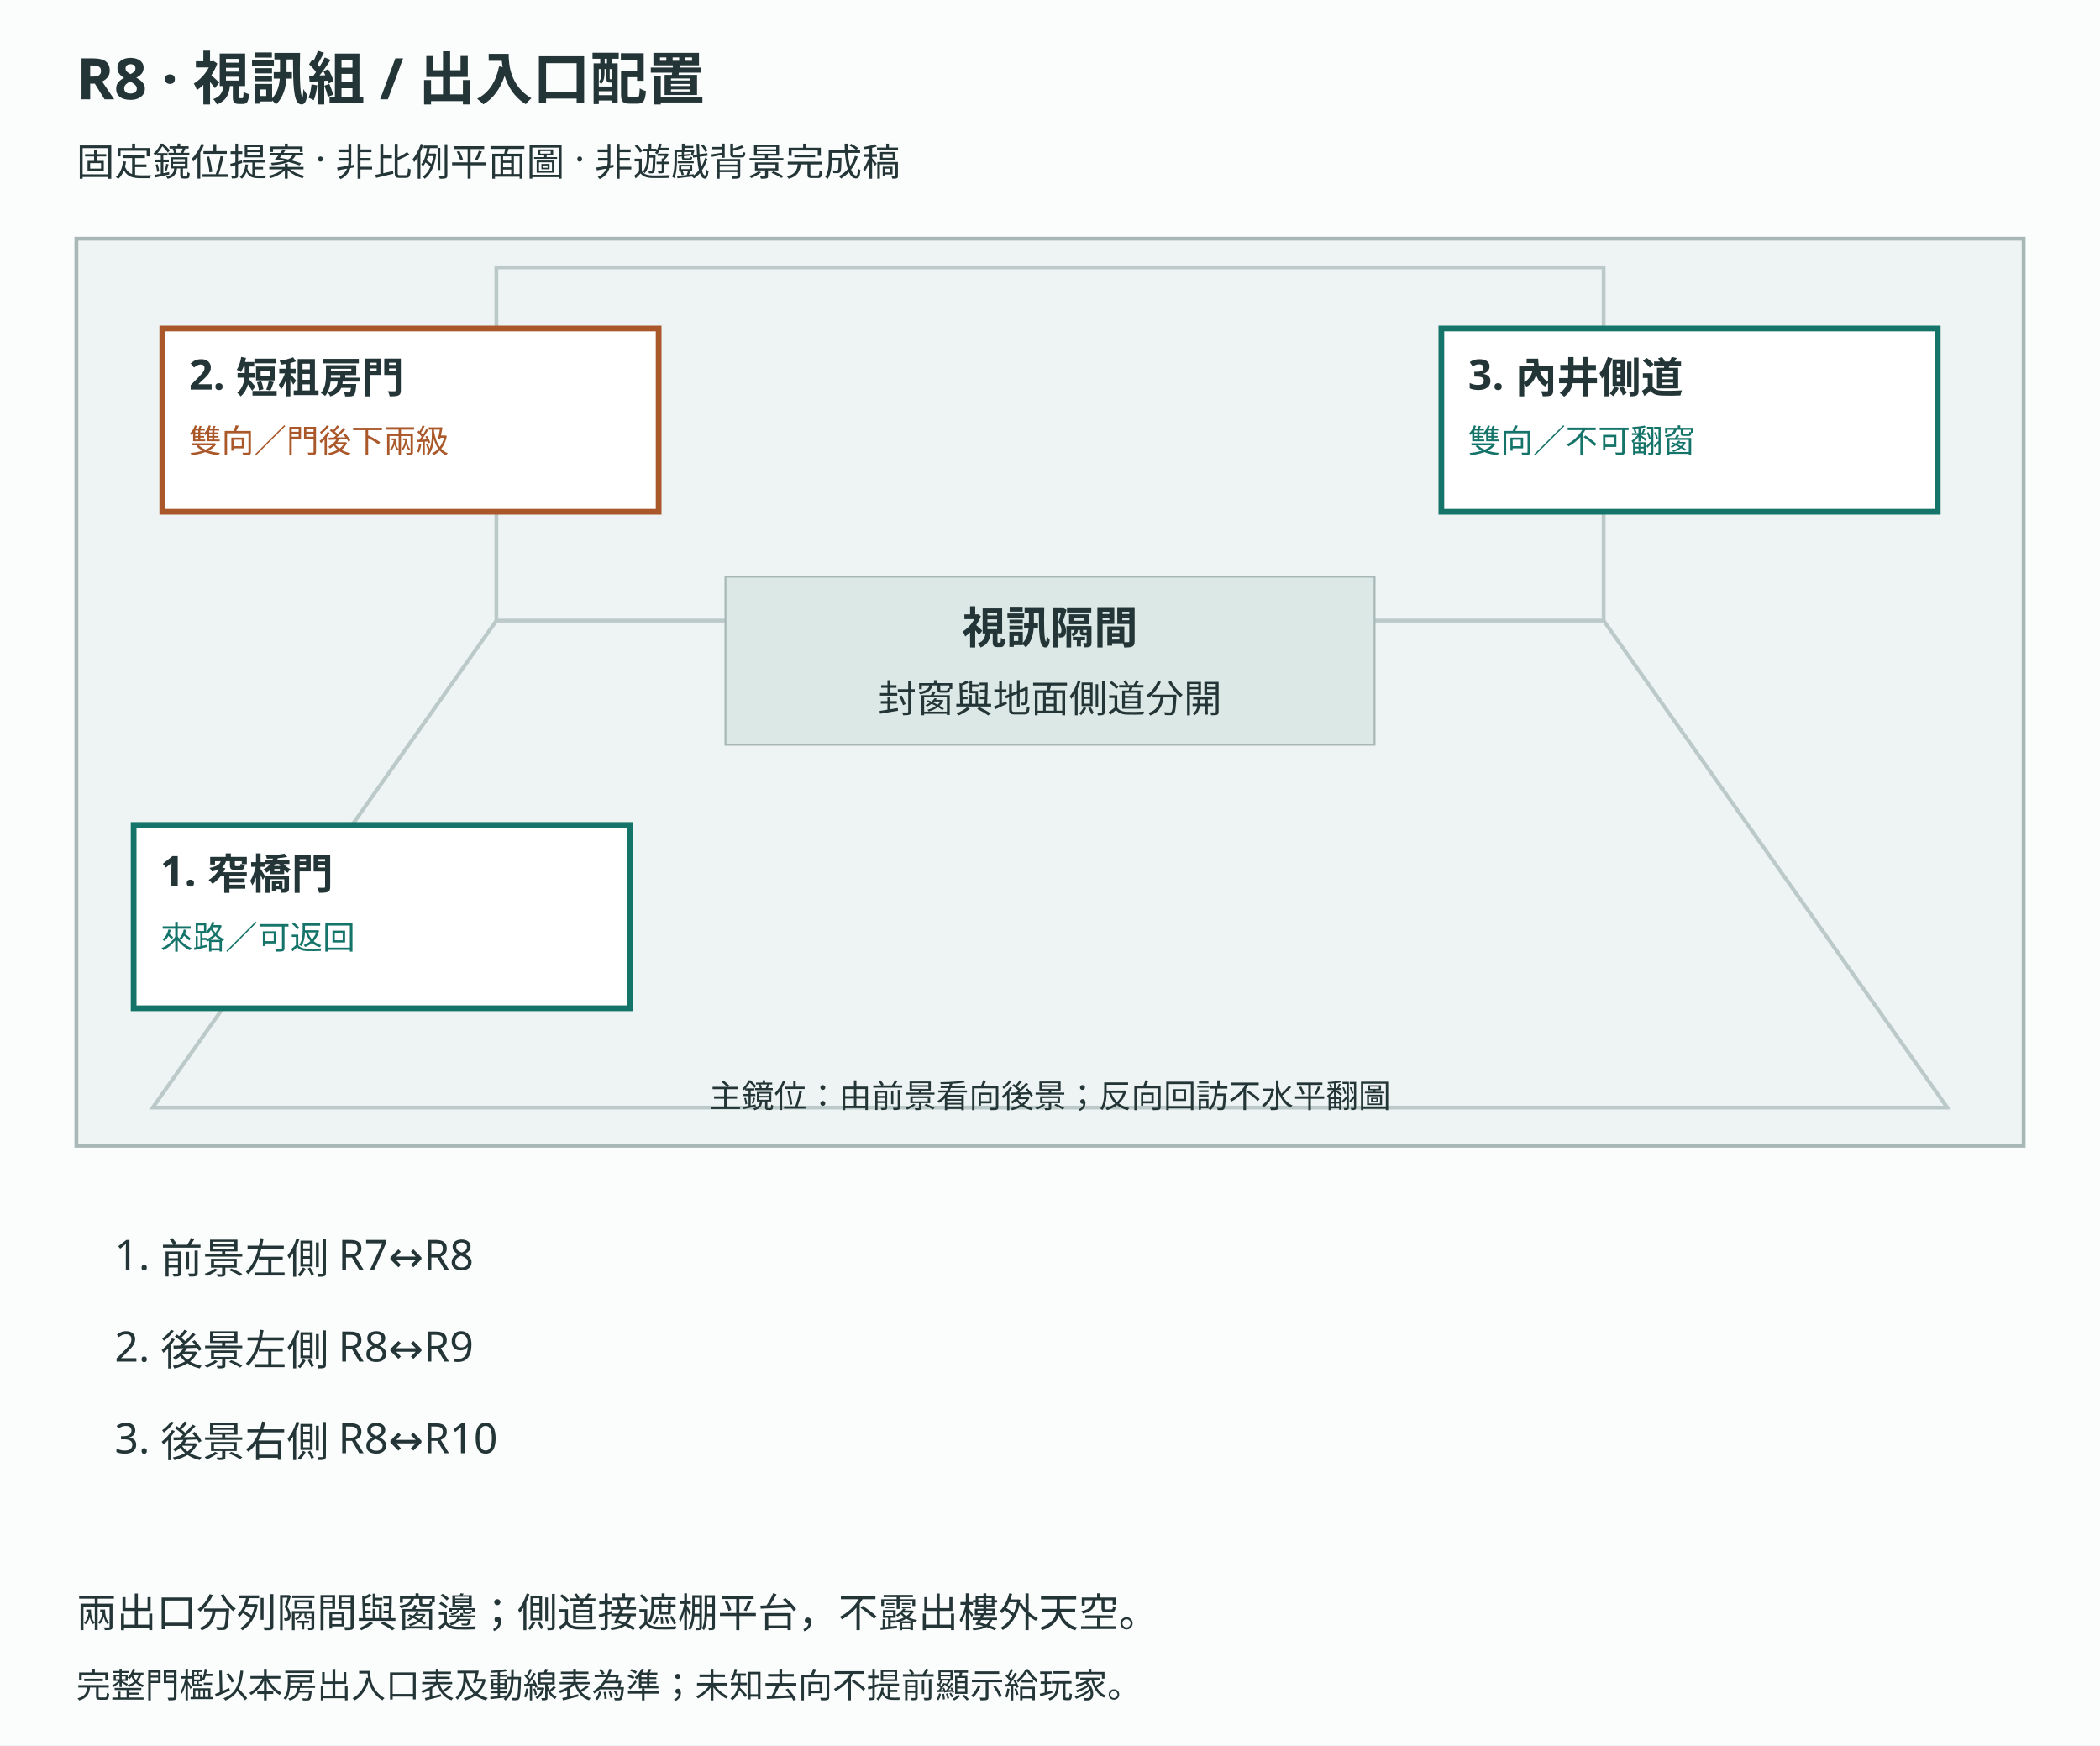
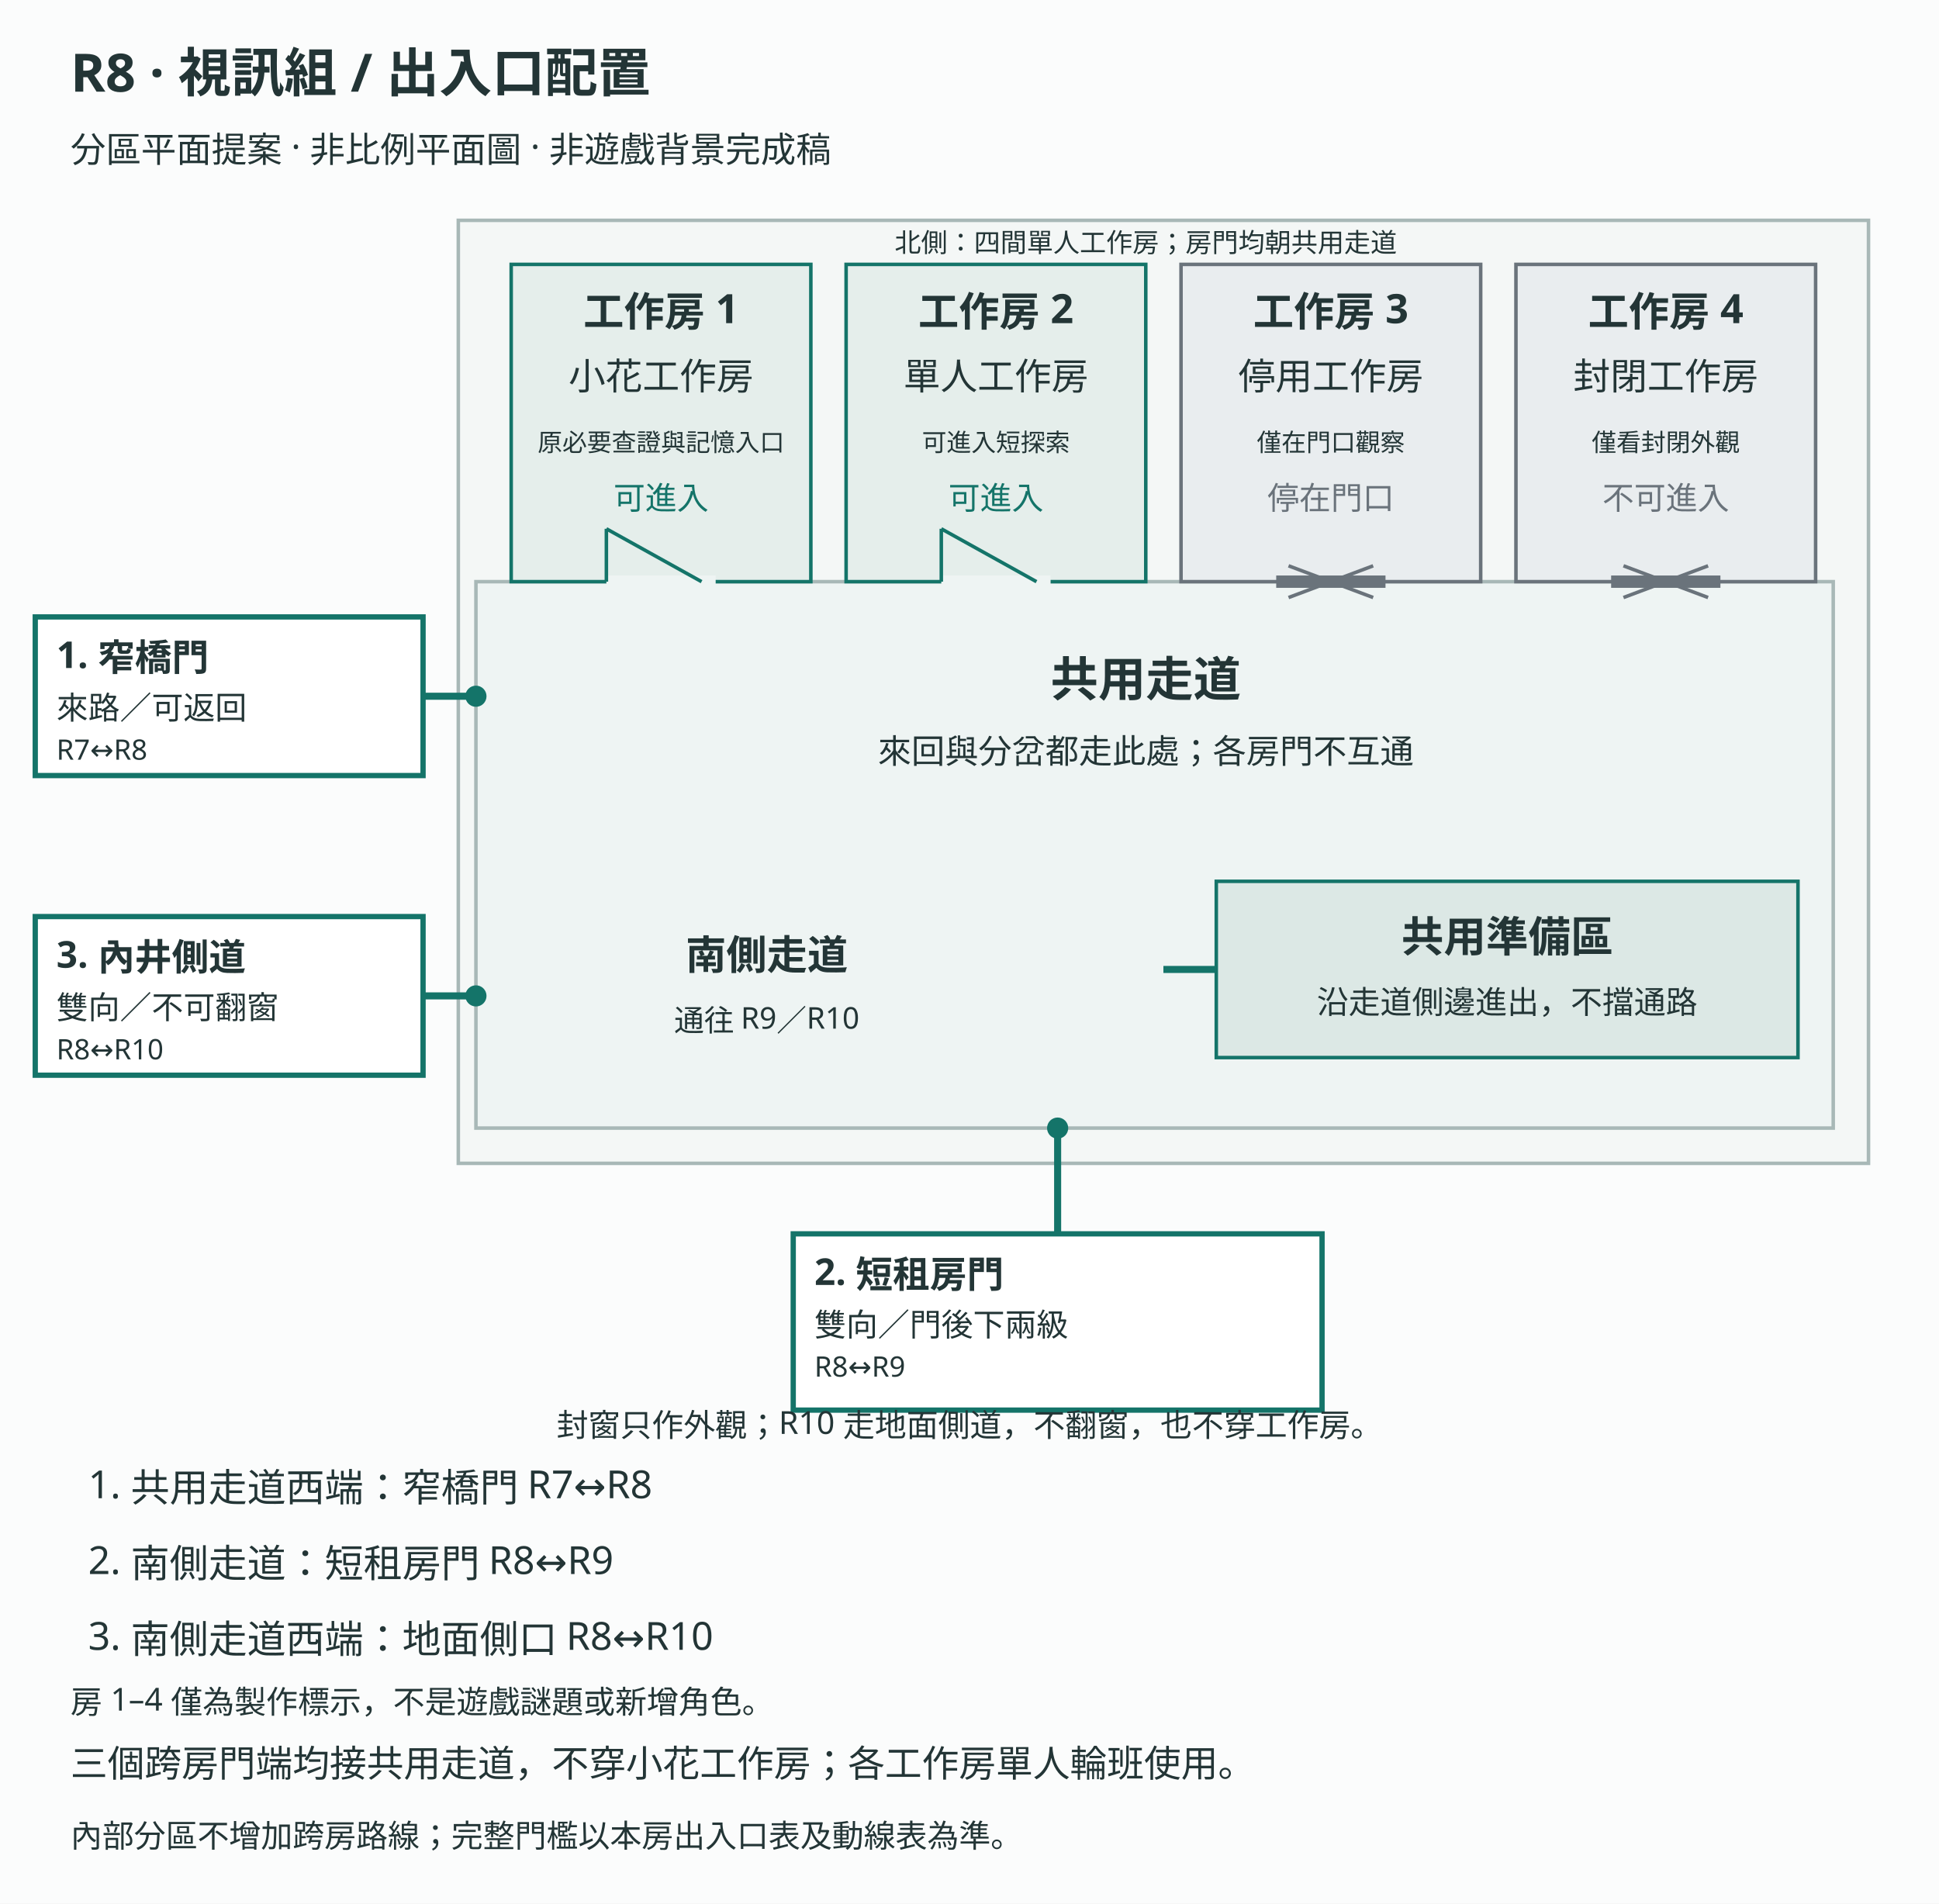
- <svg xmlns="http://www.w3.org/2000/svg" width="1100" height="914" viewBox="0 0 1100 914" role="img" aria-labelledby="title desc">
-   <rect width="1100" height="914" fill="#fbfcfc" />
+ <svg xmlns="http://www.w3.org/2000/svg" width="1100" height="1080" viewBox="0 0 1100 1080" role="img" aria-labelledby="title desc">
+   <rect width="1100" height="1080" fill="#fbfcfc" />
  <g font-family="Microsoft JhengHei, Noto Sans TC, sans-serif" fill="#233536" letter-spacing="0">
    <text x="40" y="52" font-size="30" font-weight="700">R8 · 視訊組 / 出入口配置</text>
-     <text x="40" y="92" font-size="20">固定鏡位提案 · 非比例平面圖 · 非遊戲背景完成稿</text>
-     <path d="M40 125H1060V600H40Z" fill="#eef4f3" stroke="#a8b8b7" stroke-width="2" />
-     <path d="M260 140H840V325H260Z M260 325L80 580H1020L840 325" fill="none" stroke="#bbc9c8" stroke-width="2" />
-     <rect x="380" y="302" width="340" height="88" fill="#dce8e5" stroke="#a8b8b7" />
-     <text x="550" y="337" font-size="23" text-anchor="middle" font-weight="700">視訊隔間</text>
-     <text x="550" y="373" font-size="20" text-anchor="middle">封窗與地面側道分開</text>
-     <g data-port="1">
-       <rect x="70" y="432" width="260" height="96" fill="white" stroke="#147469" stroke-width="3" />
-       <text x="84" y="464" font-size="22" font-weight="700">1. 窄橋門</text>
-       <text x="84" y="497" font-size="17" fill="#147469">來路／可返回</text>
+     <text x="40" y="92" font-size="20">分區平面提案 · 非比例平面圖 · 非遊戲背景完成稿</text>
+     <path d="M260 125H1060V660H260Z" fill="#f4f7f6" stroke="#a8b8b7" stroke-width="2" />
+     <text x="650" y="143" font-size="15" text-anchor="middle">北側：四間單人工作房；房門均朝共用走道</text>
+     <rect x="270" y="330" width="770" height="310" fill="#eef4f3" stroke="#a8b8b7" stroke-width="2" data-space="shared-corridor" />
+     <g data-workroom="1" data-access="enter" data-door-to="shared-corridor">
+       <path d="M290 150H460V330H290Z" fill="#e5eeeb" stroke="#147469" stroke-width="2" />
+       <text x="375" y="185" font-size="23" text-anchor="middle" font-weight="700">工作房 1</text>
+       <text x="375" y="221" font-size="21" text-anchor="middle">小花工作房</text>
+       <text x="375" y="256" font-size="14" text-anchor="middle">原必要查證與記憶入口</text>
+       <text x="375" y="289" font-size="18" text-anchor="middle" fill="#147469">可進入</text>
+       <path d="M344 330H406" stroke="#eef4f3" stroke-width="7" />
+       <path d="M344 330V300M344 300L398 330" fill="none" stroke="#147469" stroke-width="2" />
    </g>
-     <g data-port="2">
-       <rect x="85" y="172" width="260" height="96" fill="white" stroke="#aa582a" stroke-width="3" />
-       <text x="99" y="204" font-size="22" font-weight="700">2. 短租房門</text>
-       <text x="99" y="237" font-size="17" fill="#aa582a">雙向／門後下兩級</text>
+     <g data-workroom="2" data-access="enter" data-door-to="shared-corridor">
+       <path d="M480 150H650V330H480Z" fill="#e5eeeb" stroke="#147469" stroke-width="2" />
+       <text x="565" y="185" font-size="23" text-anchor="middle" font-weight="700">工作房 2</text>
+       <text x="565" y="221" font-size="21" text-anchor="middle">單人工作房</text>
+       <text x="565" y="256" font-size="14" text-anchor="middle">可進入短探索</text>
+       <text x="565" y="289" font-size="18" text-anchor="middle" fill="#147469">可進入</text>
+       <path d="M534 330H596" stroke="#eef4f3" stroke-width="7" />
+       <path d="M534 330V300M534 300L588 330" fill="none" stroke="#147469" stroke-width="2" />
    </g>
-     <g data-port="3">
-       <rect x="755" y="172" width="260" height="96" fill="white" stroke="#147469" stroke-width="3" />
-       <text x="769" y="204" font-size="22" font-weight="700">3. 內井側道</text>
-       <text x="769" y="237" font-size="17" fill="#147469">雙向／不可翻窗</text>
+     <g data-workroom="3" data-access="threshold" data-door-to="shared-corridor">
+       <path d="M670 150H840V330H670Z" fill="#e9edef" stroke="#6a737b" stroke-width="2" />
+       <text x="755" y="185" font-size="23" text-anchor="middle" font-weight="700">工作房 3</text>
+       <text x="755" y="221" font-size="21" text-anchor="middle">停用工作房</text>
+       <text x="755" y="256" font-size="14" text-anchor="middle">僅在門口觀察</text>
+       <text x="755" y="289" font-size="18" text-anchor="middle" fill="#6a737b">停在門口</text>
+       <path d="M724 330H786" stroke="#6a737b" stroke-width="7" />
+       <path d="M731 321L779 339M731 339L779 321" stroke="#6a737b" stroke-width="2" />
    </g>
-     <text x="550" y="580" font-size="17" text-anchor="middle">主鏡位：由前景看向後景；反向回訪不水平翻圖</text>
-     <text x="60" y="665" font-size="22">1. 前景左側   R7↔R8</text>
-     <text x="60" y="713" font-size="22">2. 後景左側   R8↔R9</text>
-     <text x="60" y="761" font-size="22">3. 後景右側   R8↔R10</text>
-     <text x="40" y="852" font-size="21">兩出口分列隔間與窗邊；側道接遮棚平台，不露出樓外天空。</text>
-     <text x="40" y="889" font-size="18">完整門檻以本房出入口表及動線表為準；未知去向不提前顯示給玩家。</text>
+     <g data-workroom="4" data-access="closed" data-door-to="shared-corridor">
+       <path d="M860 150H1030V330H860Z" fill="#e9edef" stroke="#6a737b" stroke-width="2" />
+       <text x="945" y="185" font-size="23" text-anchor="middle" font-weight="700">工作房 4</text>
+       <text x="945" y="221" font-size="21" text-anchor="middle">封閉工作房</text>
+       <text x="945" y="256" font-size="14" text-anchor="middle">僅看封閉外觀</text>
+       <text x="945" y="289" font-size="18" text-anchor="middle" fill="#6a737b">不可進入</text>
+       <path d="M914 330H976" stroke="#6a737b" stroke-width="7" />
+       <path d="M921 321L969 339M921 339L969 321" stroke="#6a737b" stroke-width="2" />
+     </g>
+     <text x="650" y="395" font-size="27" text-anchor="middle" font-weight="700">共用走道</text>
+     <text x="650" y="433" font-size="19" text-anchor="middle">來回與分岔都走此處；各房門不互通</text>
+     <text x="435" y="550" font-size="23" text-anchor="middle" font-weight="700">南側走道</text>
+     <text x="435" y="585" font-size="17" text-anchor="middle">通往 R9／R10</text>
+     <g data-space="shared-preparation" data-connects-to="shared-corridor">
+       <rect x="690" y="500" width="330" height="100" fill="#dce8e5" stroke="#147469" stroke-width="2" />
+       <path d="M660 550H690" stroke="#147469" stroke-width="4" />
+       <text x="855" y="540" font-size="24" text-anchor="middle" font-weight="700">共用準備區</text>
+       <text x="855" y="575" font-size="18" text-anchor="middle">沿走道側邊進出，不擋通路</text>
+     </g>
+     <g data-port="1" data-connects-to="shared-corridor" data-route="R7↔R8">
+       <path d="M240 395H270" fill="none" stroke="#147469" stroke-width="4" />
+       <circle cx="270" cy="395" r="6" fill="#147469" />
+       <rect x="20" y="350" width="220" height="90" fill="white" stroke="#147469" stroke-width="3" />
+       <text x="32" y="379" font-size="21" font-weight="700">1. 窄橋門</text>
+       <text x="32" y="408" font-size="18">來路／可返回</text>
+       <text x="32" y="431" font-size="16">R7↔R8</text>
+     </g>
+     <g data-port="2" data-connects-to="shared-corridor" data-route="R8↔R9">
+       <path d="M600 700V640" fill="none" stroke="#147469" stroke-width="4" />
+       <circle cx="600" cy="640" r="6" fill="#147469" />
+       <rect x="450" y="700" width="300" height="100" fill="white" stroke="#147469" stroke-width="3" />
+       <text x="462" y="729" font-size="21" font-weight="700">2. 短租房門</text>
+       <text x="462" y="758" font-size="18">雙向／門後下兩級</text>
+       <text x="462" y="781" font-size="16">R8↔R9</text>
+     </g>
+     <g data-port="3" data-connects-to="shared-corridor" data-route="R8↔R10">
+       <path d="M240 565H270" fill="none" stroke="#147469" stroke-width="4" />
+       <circle cx="270" cy="565" r="6" fill="#147469" />
+       <rect x="20" y="520" width="220" height="90" fill="white" stroke="#147469" stroke-width="3" />
+       <text x="32" y="549" font-size="21" font-weight="700">3. 內井側道</text>
+       <text x="32" y="578" font-size="18">雙向／不可翻窗</text>
+       <text x="32" y="601" font-size="16">R8↔R10</text>
+     </g>
+     <text x="550" y="815" font-size="18" text-anchor="middle">封窗只作外觀；R10 走地面側道，不翻窗，也不穿工作房。</text>
+     <text x="50" y="850" font-size="22">1. 共用走道西端：窄橋門   R7↔R8</text>
+     <text x="50" y="893" font-size="22">2. 南側走道：短租房門   R8↔R9</text>
+     <text x="50" y="936" font-size="22">3. 南側走道西端：地面側口   R8↔R10</text>
+     <text x="40" y="972" font-size="18">房 1–4 僅為製作標示，不是遊戲謎題或新增角色。</text>
+     <text x="40" y="1008" font-size="21">三個跨房門端均接共用走道，不穿小花工作房；各工作房單人輪班使用。</text>
+     <text x="40" y="1048" font-size="18">內部分區不增加跨房路線；完整門檻以本房出入口表及動線表為準。</text>
  </g>
</svg>
